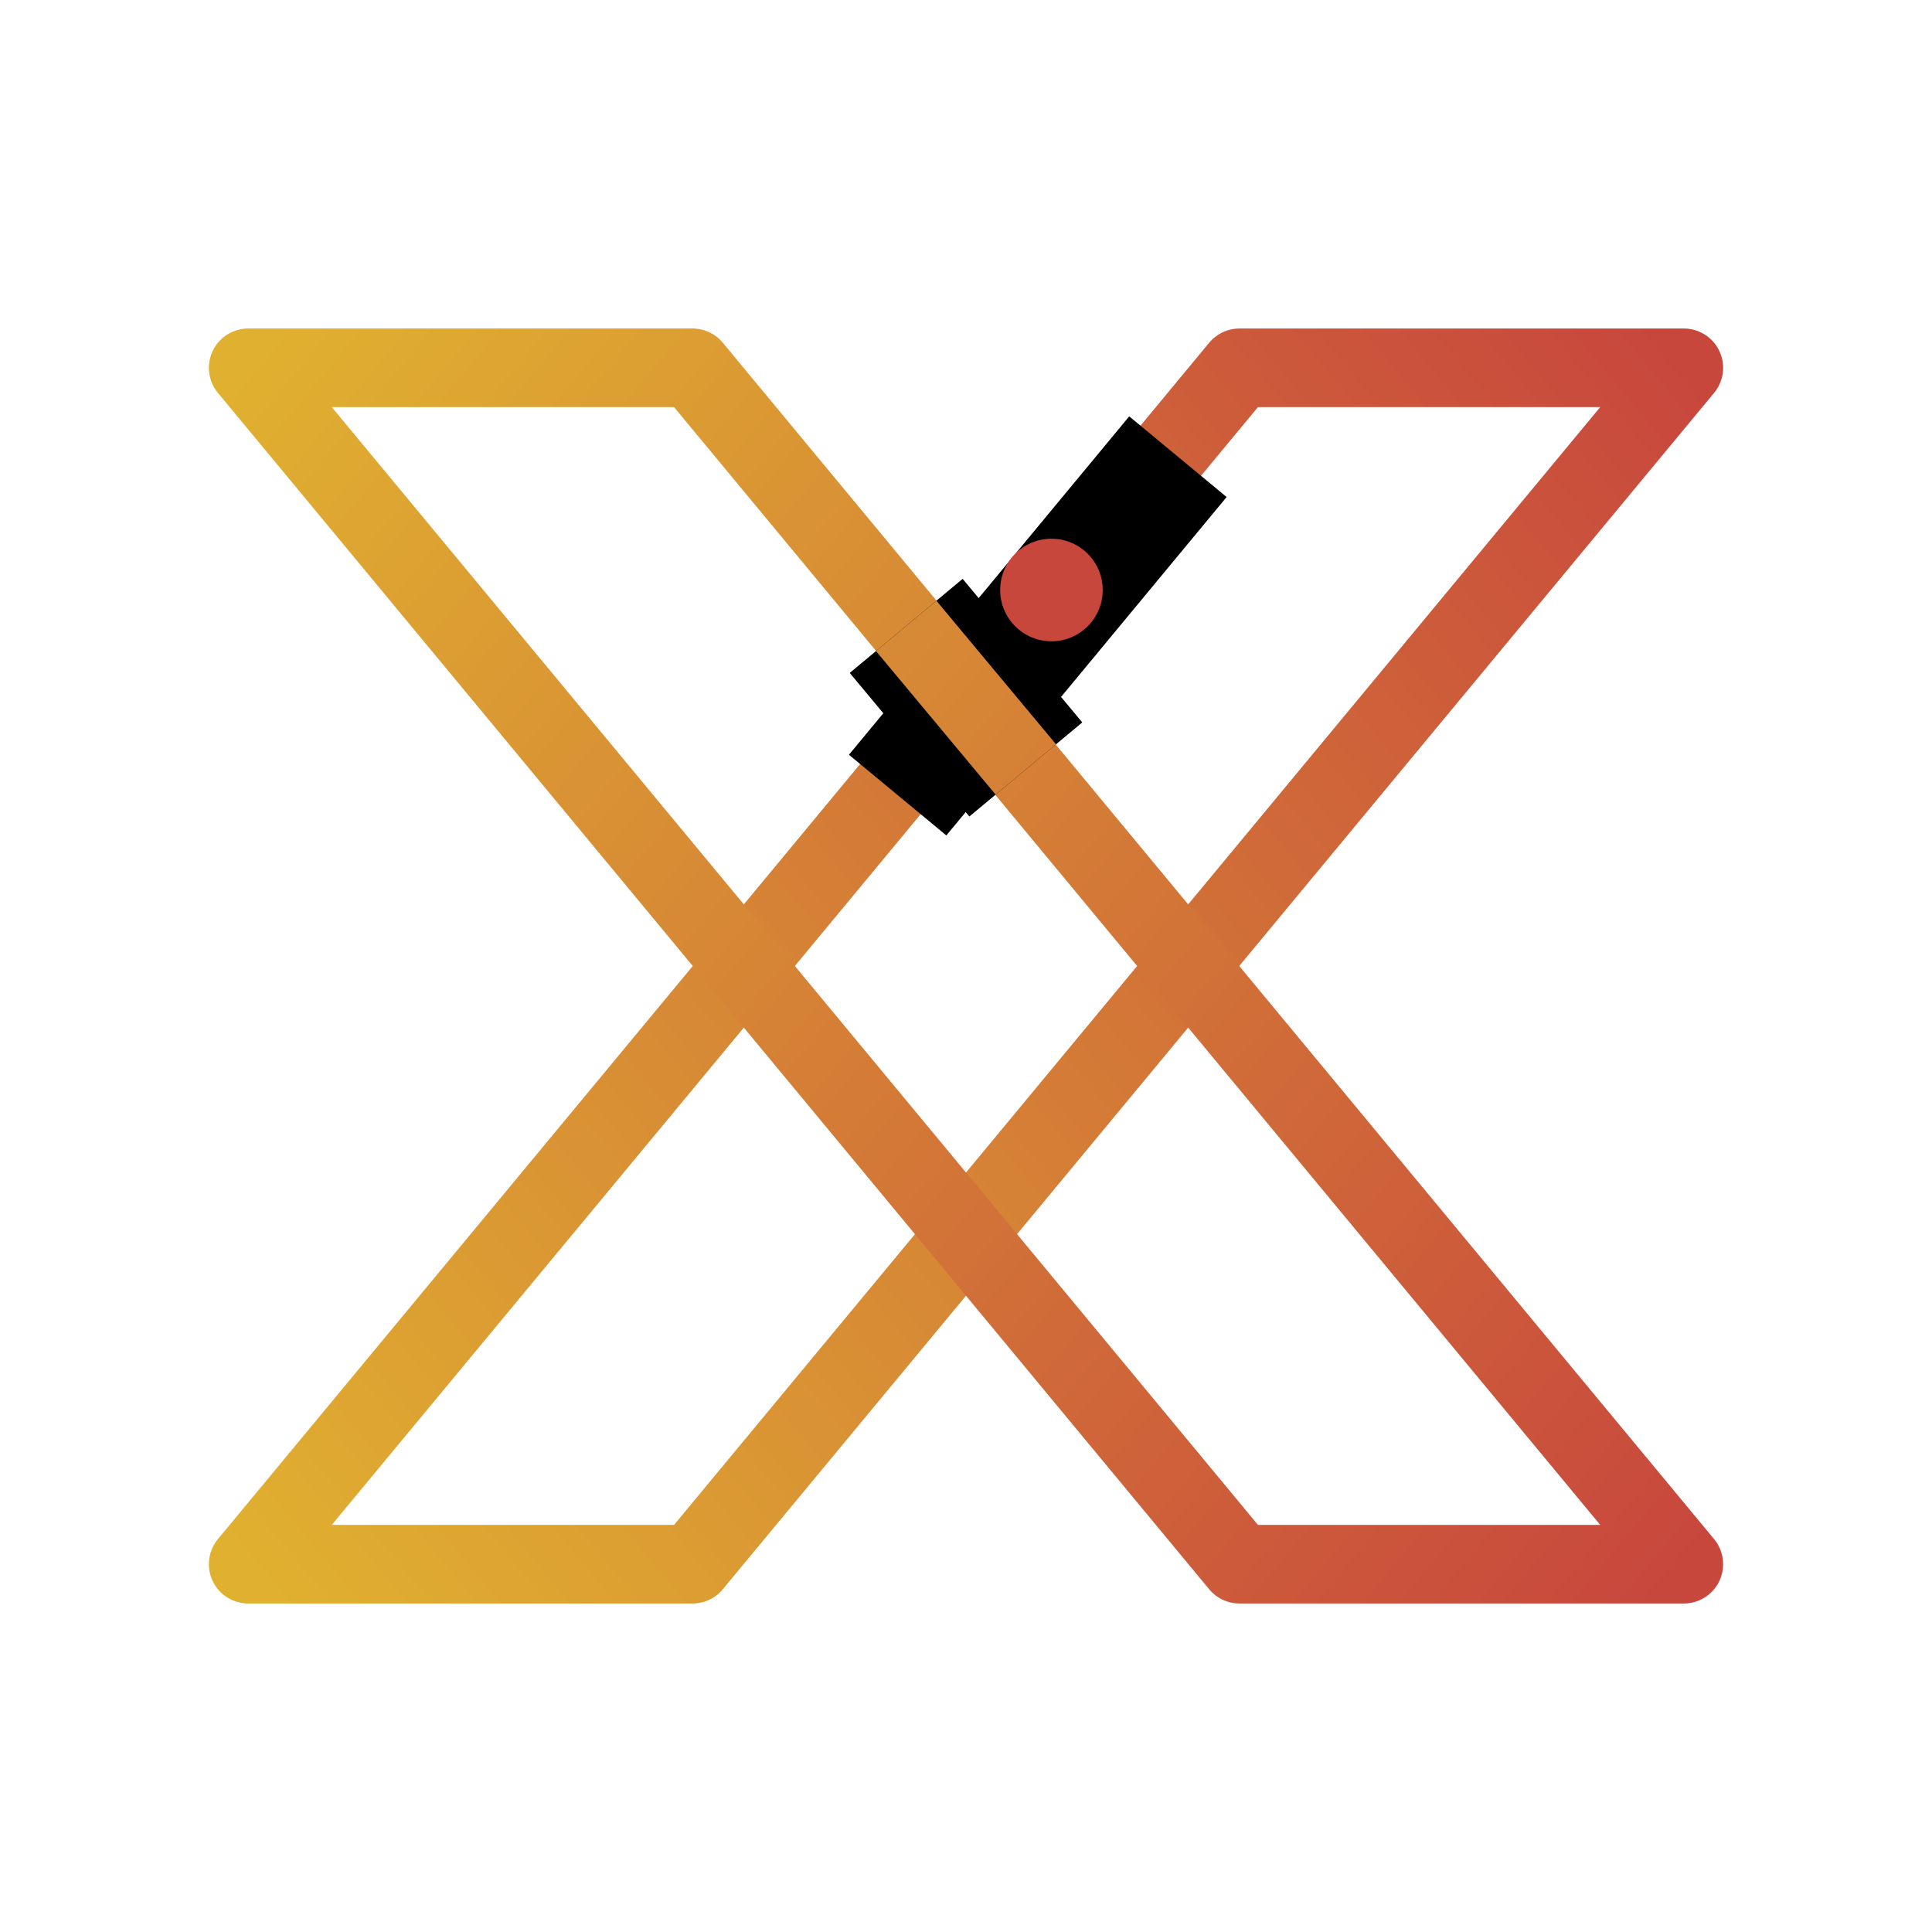
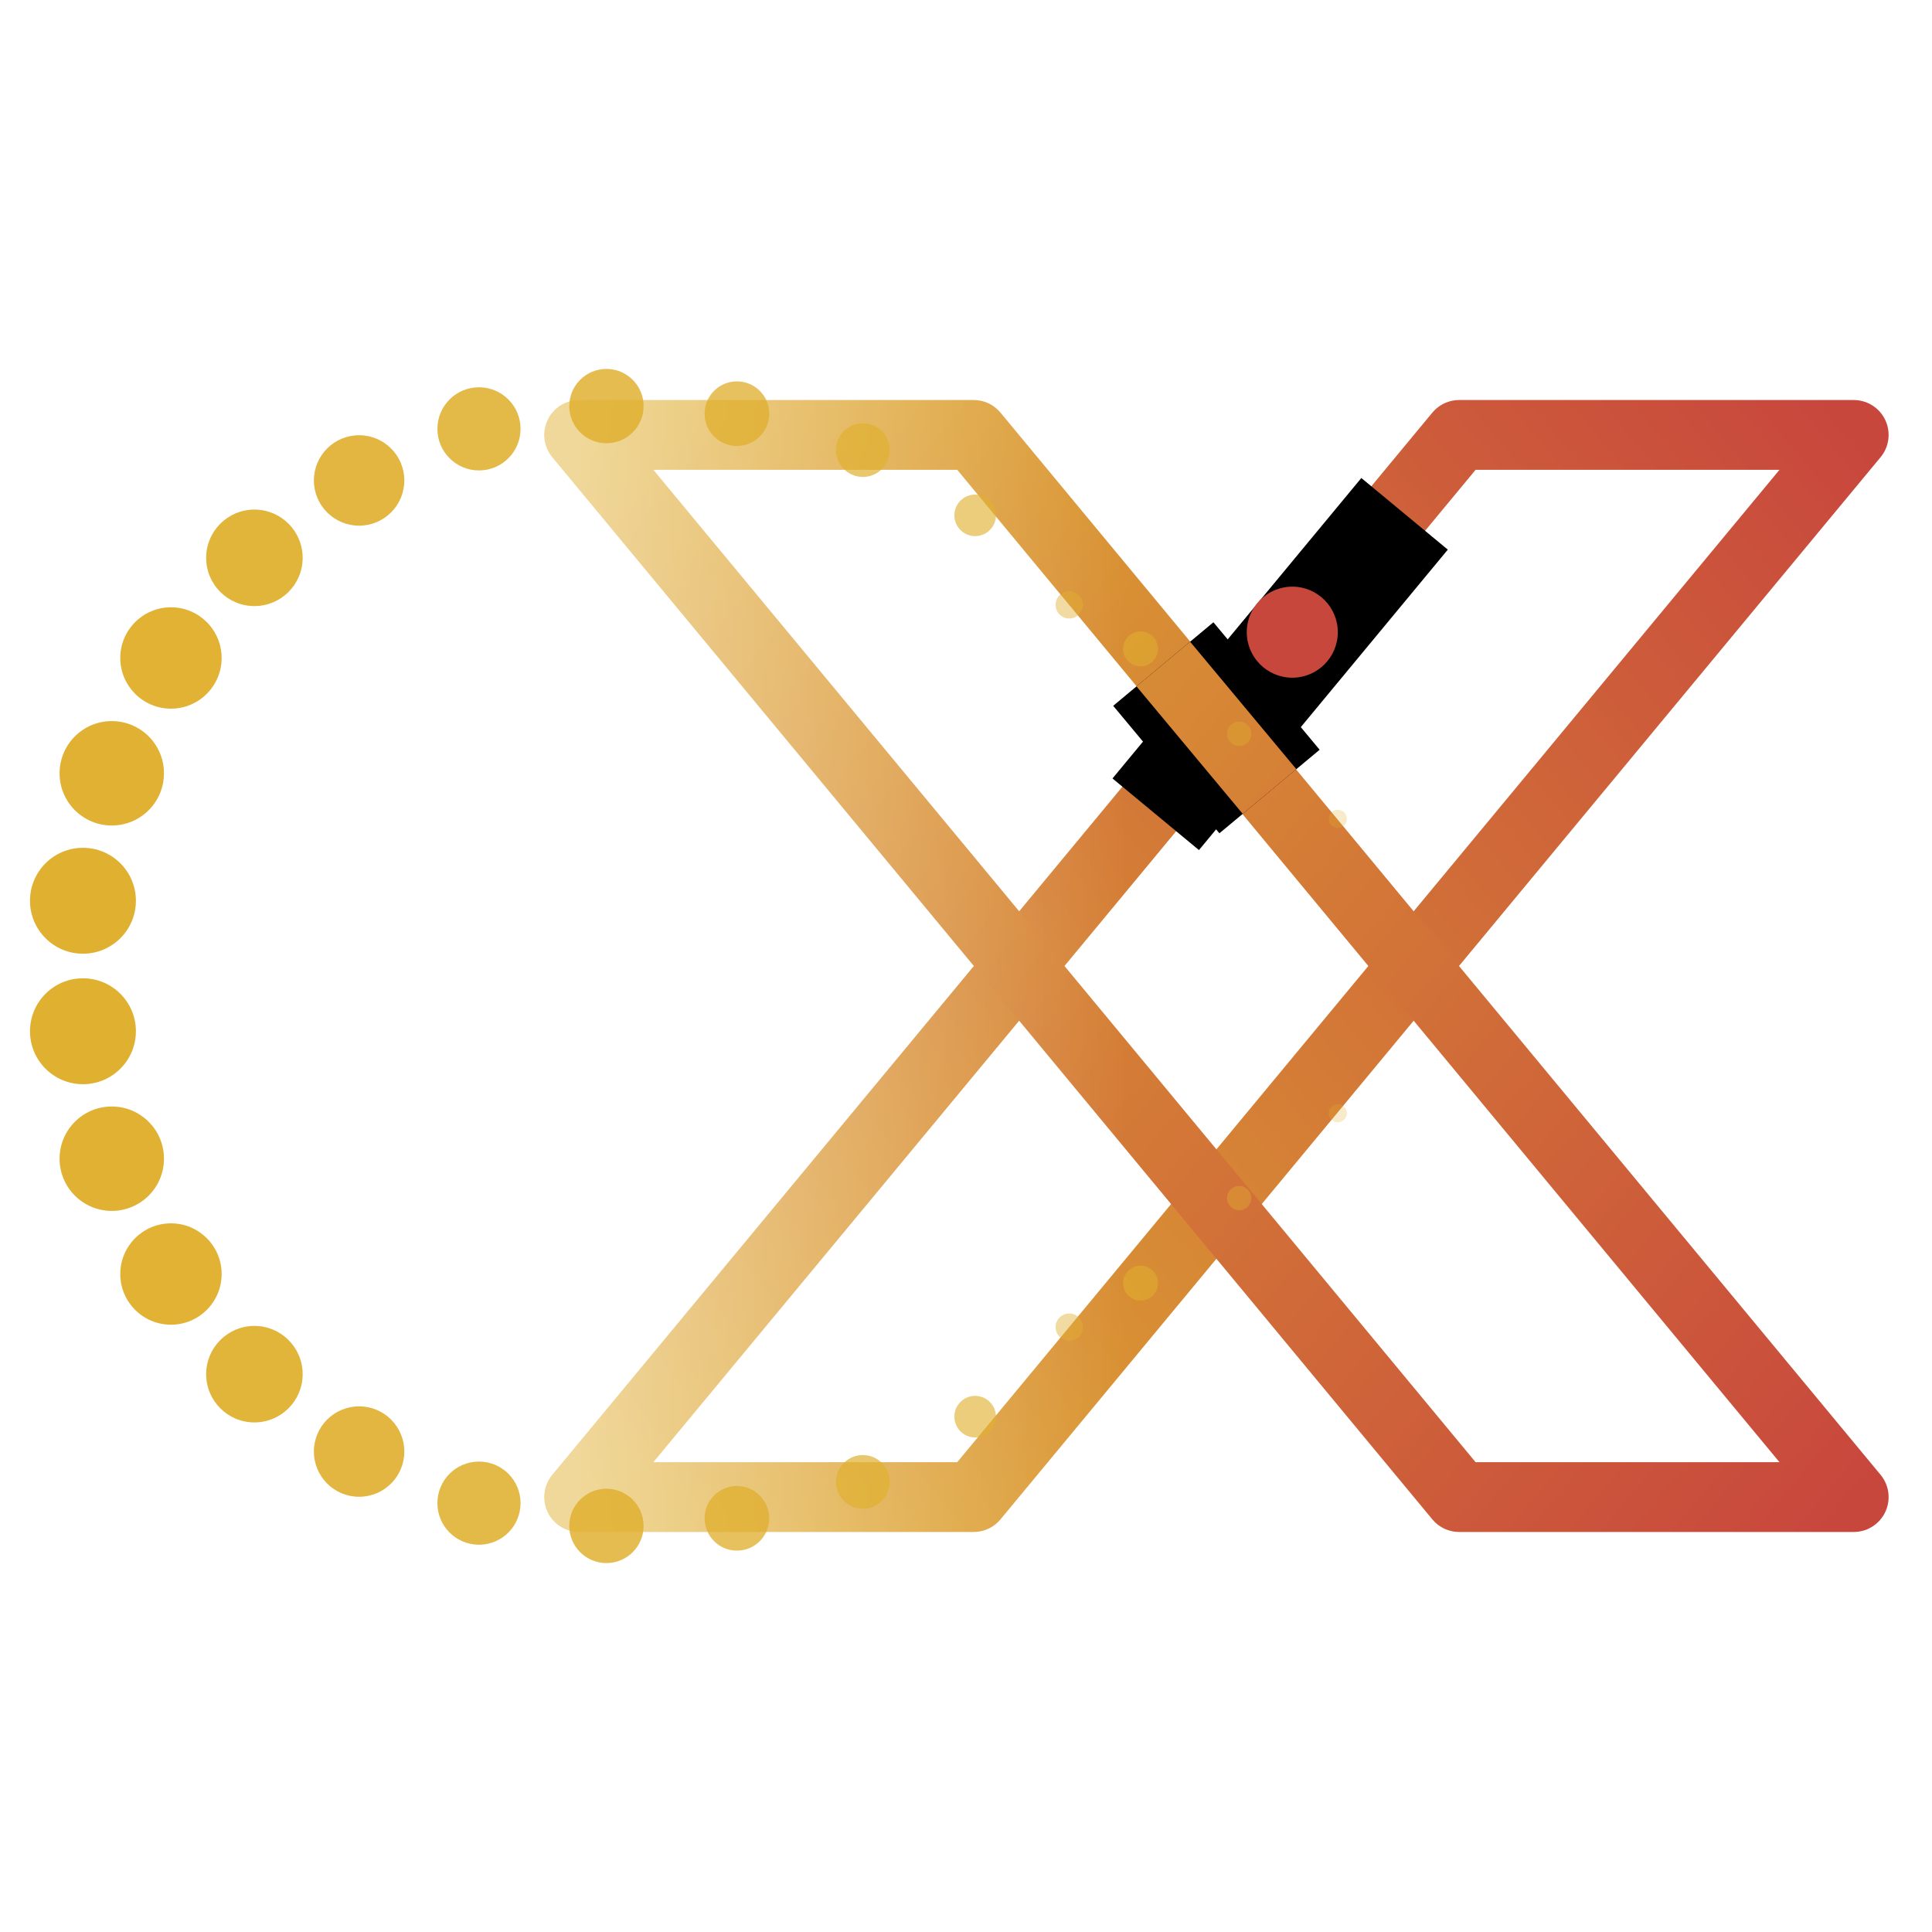
<svg xmlns="http://www.w3.org/2000/svg" viewBox="0 0 260 260">
-   <g transform="translate(15.0 15.0) scale(2.300)">
+   <g transform="translate(61.6 27.9) scale(2.042)">
    <defs>
-       <linearGradient id="g1" gradientUnits="userSpaceOnUse" x1="8" y1="15" x2="92" y2="85">
+       <linearGradient id="cg" gradientUnits="userSpaceOnUse" x1="-25" y1="0" x2="50" y2="0">
        <stop offset="0" stop-color="#E0B030" />
-         <stop offset="1" stop-color="#C8473D" />
-       </linearGradient>
-       <linearGradient id="g2" gradientUnits="userSpaceOnUse" x1="92" y1="15" x2="8" y2="85">
-         <stop offset="0" stop-color="#C8473D" />
        <stop offset="1" stop-color="#E0B030" />
      </linearGradient>
    </defs>
-     <g fill="none" stroke-width="4.6" stroke-linejoin="round" stroke-linecap="round">
-       <polygon points="66,15 92,15 34,85 8,85" stroke="url(#g2)" />
-       <polygon points="8,15 34,15 92,85 66,85" stroke="url(#g1)" />
-       <line x1="62.4" y1="20.2" x2="46" y2="40" stroke="#000" stroke-width="7.4" stroke-linecap="butt" />
-       <line x1="46.5" y1="30.1" x2="53.5" y2="38.5" stroke="#000" stroke-width="8.6" stroke-linecap="butt" />
-       <line x1="46.5" y1="30.1" x2="53.5" y2="38.5" stroke="url(#g1)" stroke-width="4.6" stroke-linecap="butt" />
+     <g transform="translate(0 0) scale(1)">
+       <defs>
+         <linearGradient id="fg" gradientUnits="userSpaceOnUse" x1="8" y1="0" x2="44" y2="0">
+           <stop offset="0" stop-color="#7d7d7d" />
+           <stop offset="1" stop-color="#fff" />
+         </linearGradient>
+         <mask id="fm" maskUnits="userSpaceOnUse" x="-40" y="-10" width="170" height="120">
+           <rect x="-40" y="-10" width="170" height="120" fill="url(#fg)" />
+         </mask>
+         <linearGradient id="g1" gradientUnits="userSpaceOnUse" x1="8" y1="15" x2="92" y2="85">
+           <stop offset="0" stop-color="#E0B030" />
+           <stop offset="1" stop-color="#C8473D" />
+         </linearGradient>
+         <linearGradient id="g2" gradientUnits="userSpaceOnUse" x1="92" y1="15" x2="8" y2="85">
+           <stop offset="0" stop-color="#C8473D" />
+           <stop offset="1" stop-color="#E0B030" />
+         </linearGradient>
+       </defs>
+       <g fill="none" stroke-width="4.6" stroke-linejoin="round" stroke-linecap="round" mask="url(#fm)">
+         <polygon points="66,15 92,15 34,85 8,85" stroke="url(#g2)" />
+         <polygon points="8,15 34,15 92,85 66,85" stroke="url(#g1)" />
+         <line x1="62.4" y1="20.2" x2="46" y2="40" stroke="#000" stroke-width="7.4" stroke-linecap="butt" />
+         <line x1="46.5" y1="30.1" x2="53.5" y2="38.5" stroke="#000" stroke-width="8.6" stroke-linecap="butt" />
+         <line x1="46.5" y1="30.1" x2="53.5" y2="38.5" stroke="url(#g1)" stroke-width="4.6" stroke-linecap="butt" />
+       </g>
+       <circle cx="55" cy="28" r="3" fill="#C8473D" />
    </g>
-     <circle cx="55" cy="28" r="3" fill="#C8473D" />
+     <circle cx="40.3" cy="26.2" r="0.90" fill="url(#cg)" opacity="0.45" />
+     <circle cx="34.1" cy="20.3" r="1.37" fill="url(#cg)" opacity="0.63" />
+     <circle cx="26.7" cy="16.0" r="1.77" fill="url(#cg)" opacity="0.71" />
+     <circle cx="18.4" cy="13.6" r="2.13" fill="url(#cg)" opacity="0.78" />
+     <circle cx="9.8" cy="13.1" r="2.45" fill="url(#cg)" opacity="0.84" />
+     <circle cx="1.4" cy="14.6" r="2.74" fill="url(#cg)" opacity="0.89" />
+     <circle cx="-6.5" cy="18.0" r="2.98" fill="url(#cg)" opacity="0.92" />
+     <circle cx="-13.4" cy="23.1" r="3.18" fill="url(#cg)" opacity="0.95" />
+     <circle cx="-18.9" cy="29.7" r="3.34" fill="url(#cg)" opacity="0.98" />
+     <circle cx="-22.8" cy="37.3" r="3.44" fill="url(#cg)" opacity="0.99" />
+     <circle cx="-24.7" cy="45.7" r="3.49" fill="url(#cg)" opacity="1.00" />
+     <circle cx="-24.7" cy="54.3" r="3.49" fill="url(#cg)" opacity="1.00" />
+     <circle cx="-22.8" cy="62.7" r="3.44" fill="url(#cg)" opacity="0.99" />
+     <circle cx="-18.9" cy="70.3" r="3.34" fill="url(#cg)" opacity="0.98" />
+     <circle cx="-13.4" cy="76.9" r="3.18" fill="url(#cg)" opacity="0.95" />
+     <circle cx="-6.5" cy="82.0" r="2.98" fill="url(#cg)" opacity="0.92" />
+     <circle cx="1.4" cy="85.4" r="2.74" fill="url(#cg)" opacity="0.89" />
+     <circle cx="9.8" cy="86.9" r="2.45" fill="url(#cg)" opacity="0.84" />
+     <circle cx="18.4" cy="86.4" r="2.13" fill="url(#cg)" opacity="0.78" />
+     <circle cx="26.7" cy="84.0" r="1.77" fill="url(#cg)" opacity="0.71" />
+     <circle cx="34.1" cy="79.7" r="1.37" fill="url(#cg)" opacity="0.63" />
+     <circle cx="40.3" cy="73.8" r="0.90" fill="url(#cg)" opacity="0.45" />
+     <circle cx="45.0" cy="29.1" r="1.15" fill="#E0B030" opacity="0.55" />
+     <circle cx="51.5" cy="34.7" r="0.80" fill="#E0B030" opacity="0.40" />
+     <circle cx="58.0" cy="40.3" r="0.60" fill="#E0B030" opacity="0.25" />
+     <circle cx="45.0" cy="70.9" r="1.15" fill="#E0B030" opacity="0.55" />
+     <circle cx="51.5" cy="65.3" r="0.80" fill="#E0B030" opacity="0.40" />
+     <circle cx="58.0" cy="59.7" r="0.60" fill="#E0B030" opacity="0.25" />
  </g>
</svg>
